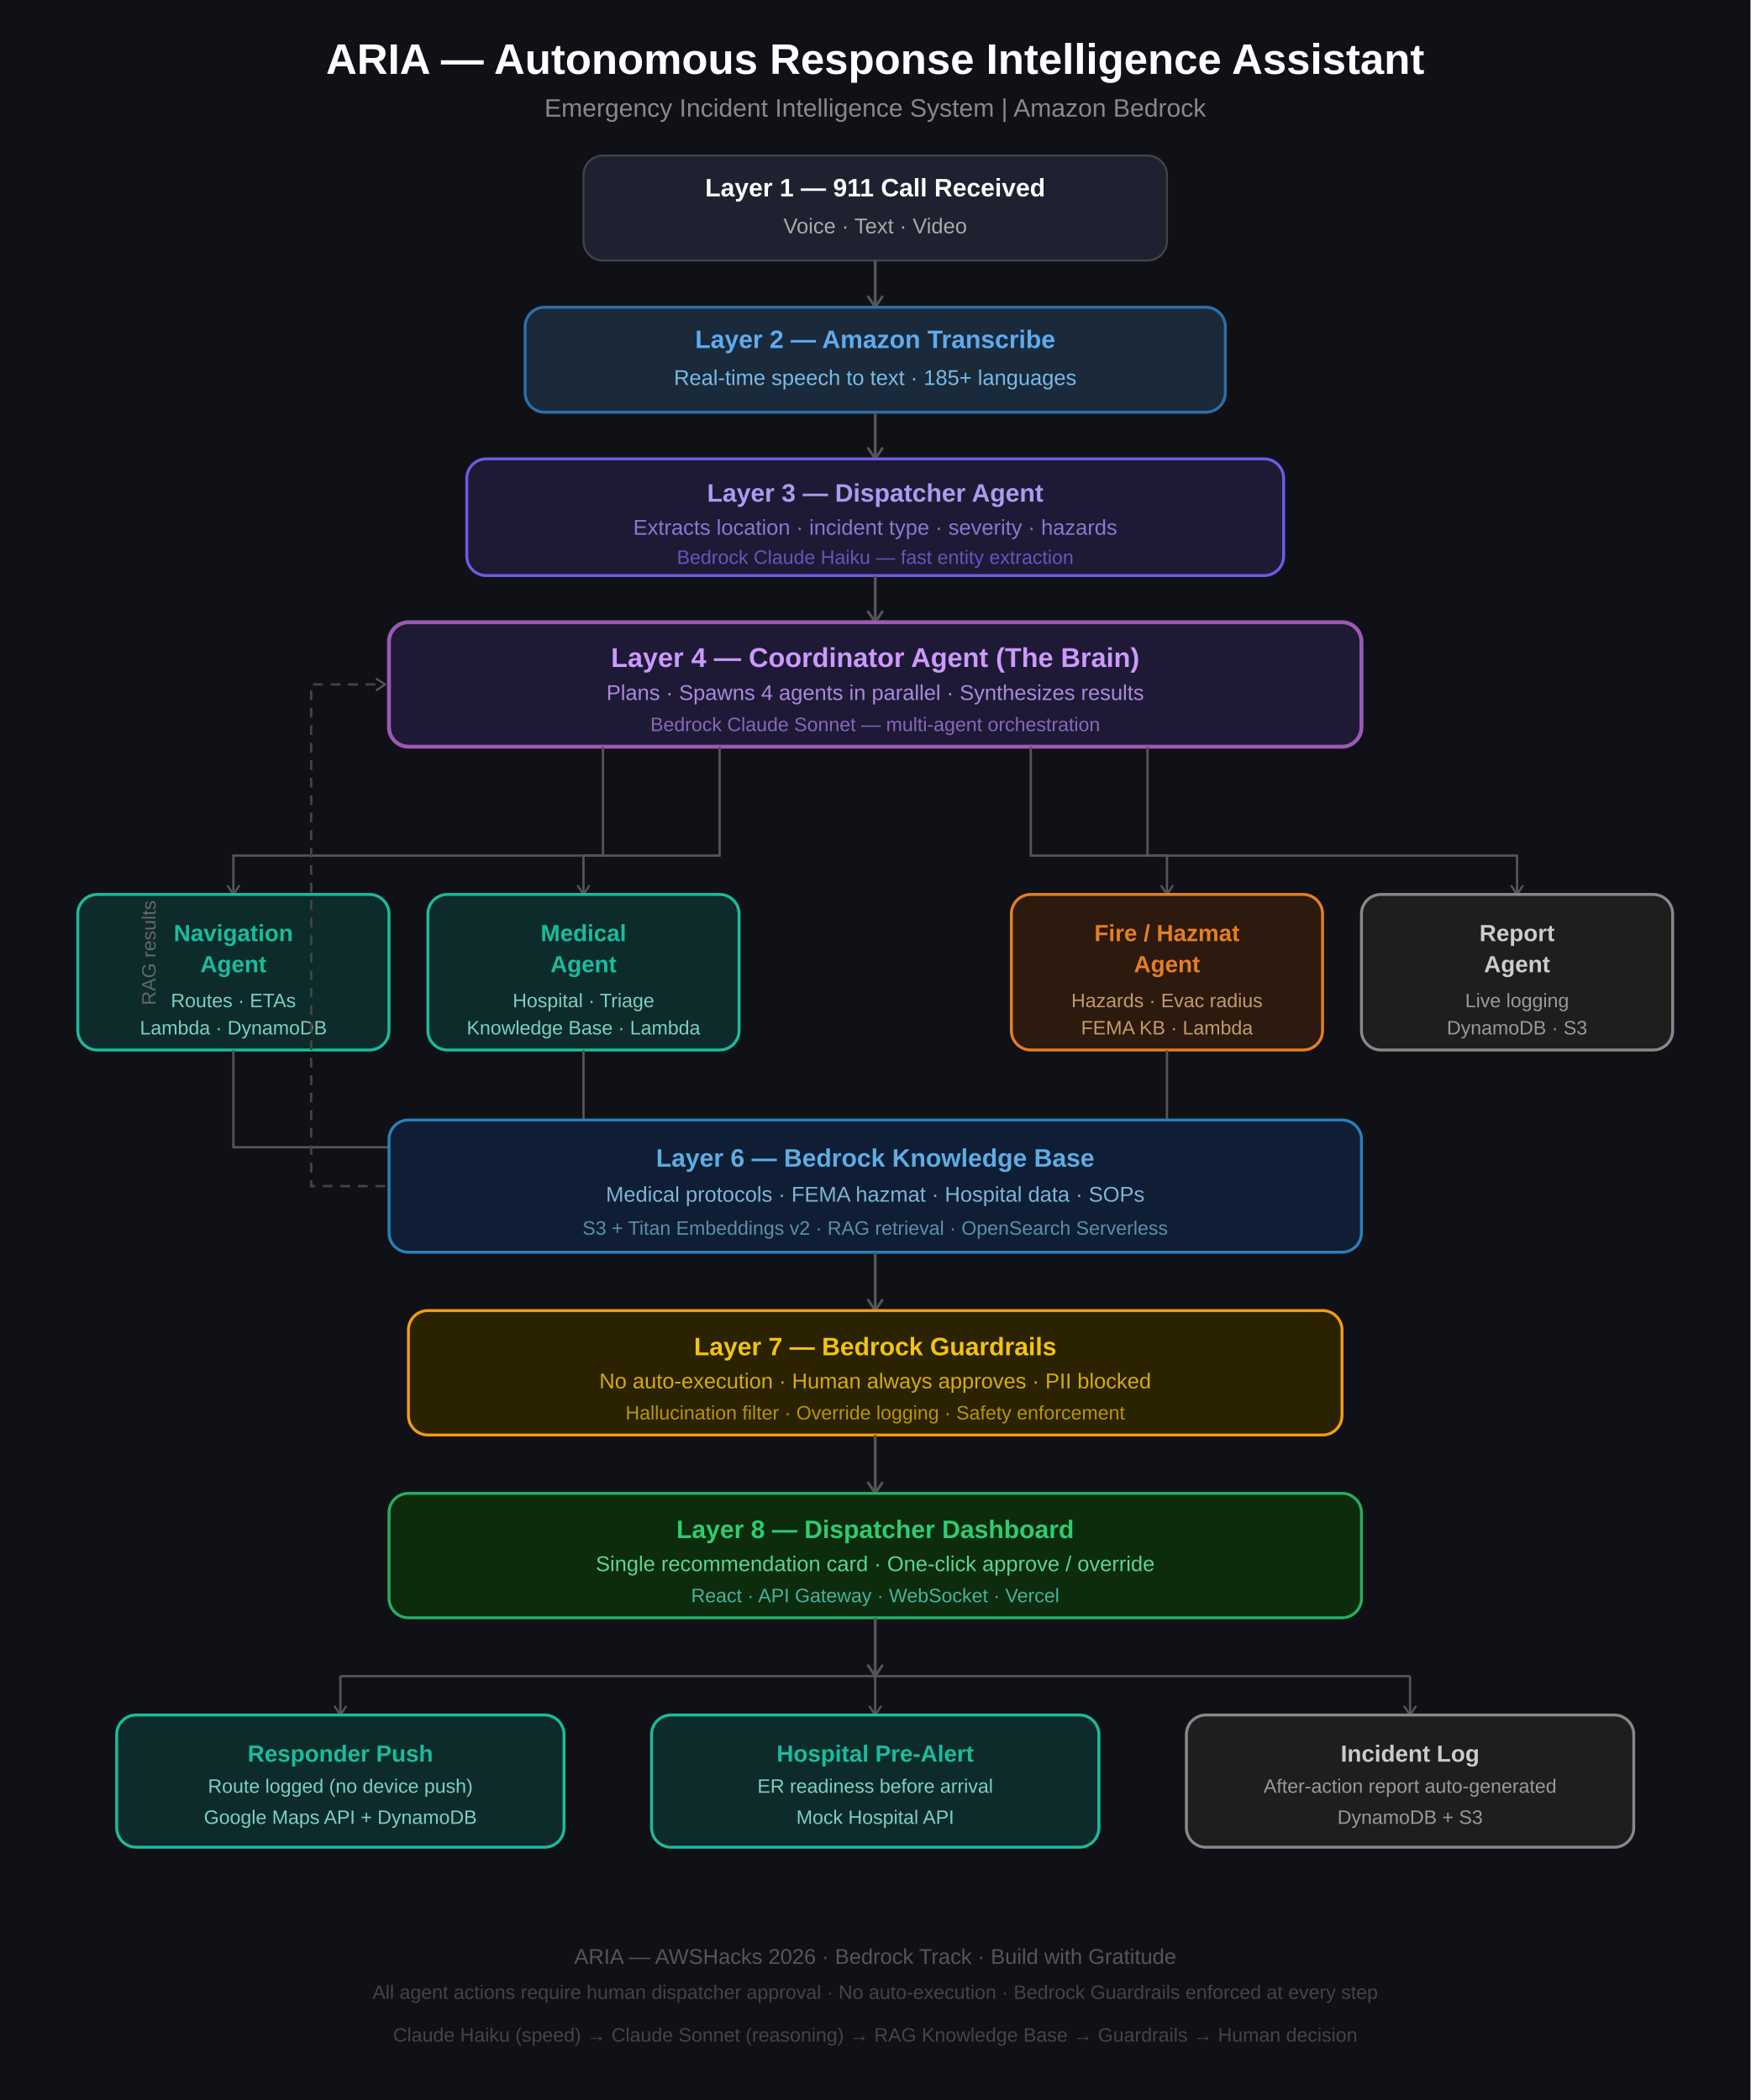
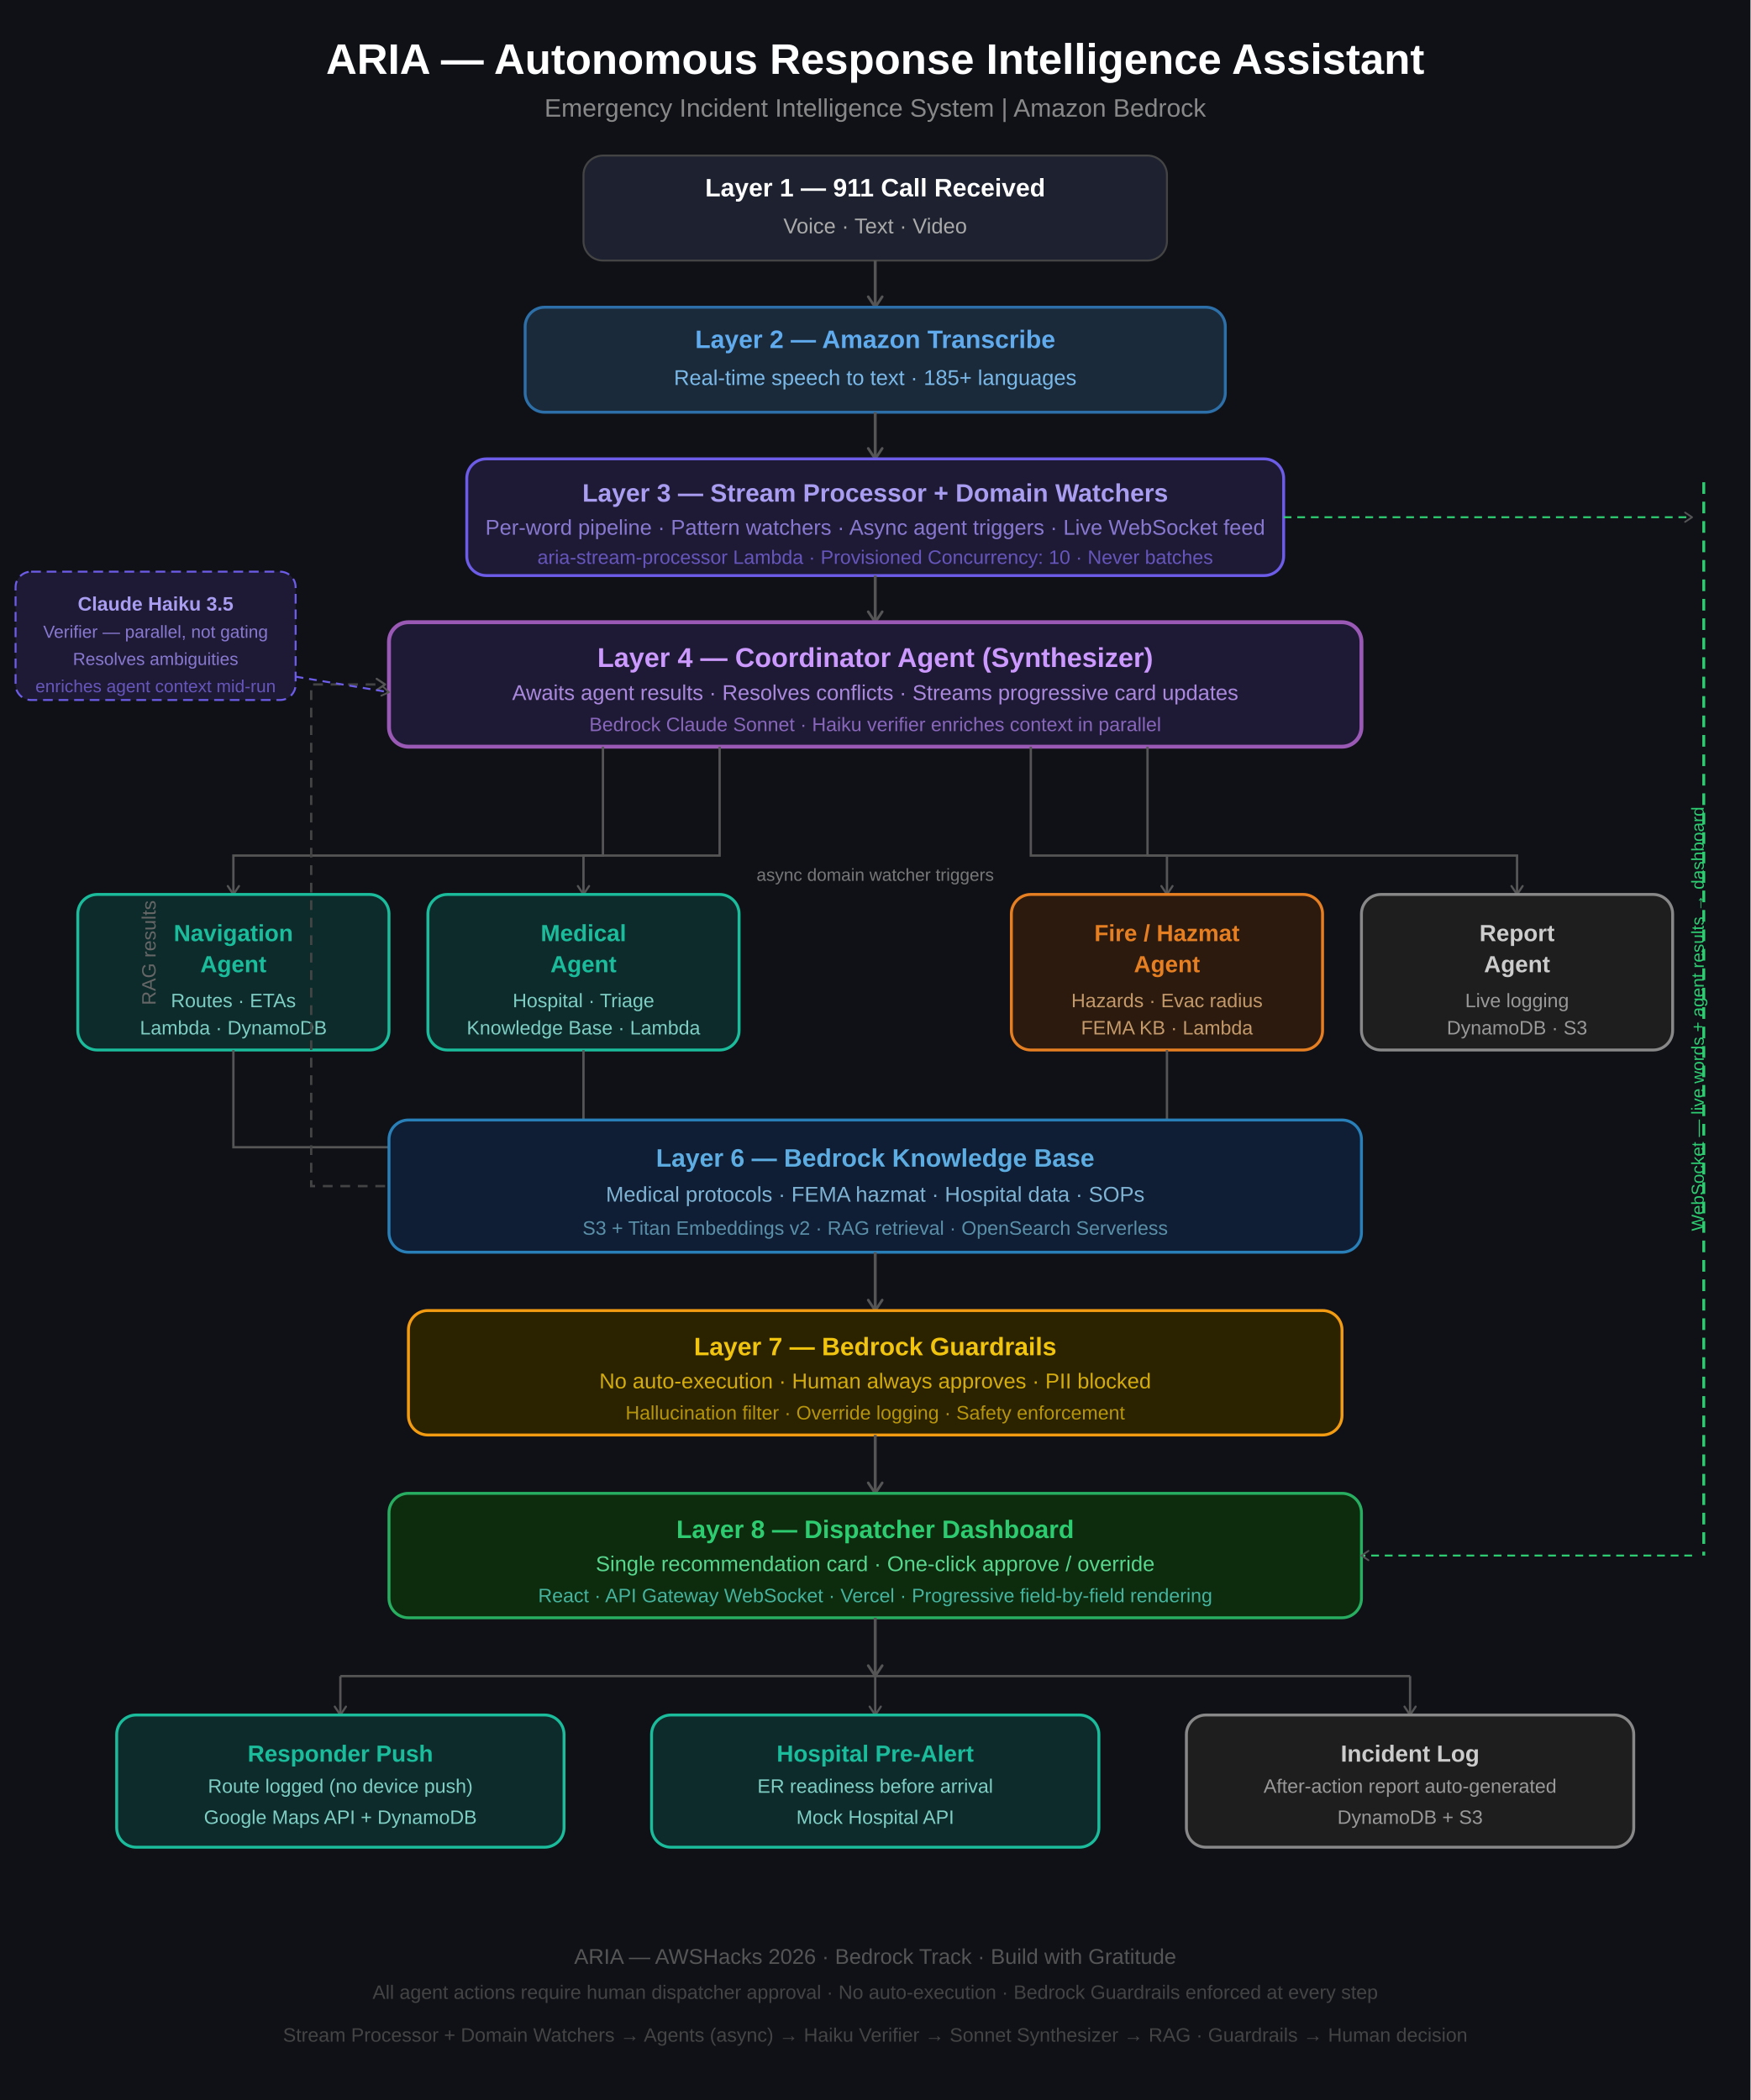
<svg xmlns="http://www.w3.org/2000/svg" width="900" height="1080" viewBox="0 0 900 1080" font-family="Arial, Helvetica, sans-serif">
  <rect width="900" height="1080" fill="#0f1117" />
  <text x="450" y="38" text-anchor="middle" font-size="22" font-weight="700" fill="#ffffff">ARIA — Autonomous Response Intelligence Assistant</text>
  <text x="450" y="60" text-anchor="middle" font-size="13" fill="#888888">Emergency Incident Intelligence System | Amazon Bedrock</text>
  <rect x="300" y="80" width="300" height="54" rx="10" fill="#1e2230" stroke="#444" stroke-width="1" />
  <text x="450" y="101" text-anchor="middle" font-size="13" font-weight="700" fill="#ffffff">Layer 1 — 911 Call Received</text>
  <text x="450" y="120" text-anchor="middle" font-size="11" fill="#aaaaaa">Voice · Text · Video</text>
  <line x1="450" y1="134" x2="450" y2="158" stroke="#555" stroke-width="1.5" marker-end="url(#arr)" />
  <rect x="270" y="158" width="360" height="54" rx="10" fill="#1a2a3a" stroke="#2d6fa8" stroke-width="1.5" />
  <text x="450" y="179" text-anchor="middle" font-size="13" font-weight="700" fill="#60aaee">Layer 2 — Amazon Transcribe</text>
  <text x="450" y="198" text-anchor="middle" font-size="11" fill="#7ab8e8">Real-time speech to text · 185+ languages</text>
  <line x1="450" y1="212" x2="450" y2="236" stroke="#555" stroke-width="1.5" marker-end="url(#arr)" />
  <rect x="240" y="236" width="420" height="60" rx="10" fill="#1e1a35" stroke="#6c5ce7" stroke-width="1.5" />
-   <text x="450" y="258" text-anchor="middle" font-size="13" font-weight="700" fill="#a89df0">Layer 3 — Dispatcher Agent</text>
-   <text x="450" y="275" text-anchor="middle" font-size="11" fill="#8878d0">Extracts location · incident type · severity · hazards</text>
-   <text x="450" y="290" text-anchor="middle" font-size="10" fill="#6655bb">Bedrock Claude Haiku — fast entity extraction</text>
+   <text x="450" y="258" text-anchor="middle" font-size="13" font-weight="700" fill="#a89df0">Layer 3 — Stream Processor + Domain Watchers</text>
+   <text x="450" y="275" text-anchor="middle" font-size="11" fill="#8878d0">Per-word pipeline · Pattern watchers · Async agent triggers · Live WebSocket feed</text>
+   <text x="450" y="290" text-anchor="middle" font-size="10" fill="#6655bb">aria-stream-processor Lambda · Provisioned Concurrency: 10 · Never batches</text>
  <line x1="450" y1="296" x2="450" y2="320" stroke="#555" stroke-width="1.5" marker-end="url(#arr)" />
  <rect x="200" y="320" width="500" height="64" rx="10" fill="#1e1a35" stroke="#9b59b6" stroke-width="2" />
-   <text x="450" y="343" text-anchor="middle" font-size="14" font-weight="700" fill="#cc99ff">Layer 4 — Coordinator Agent (The Brain)</text>
-   <text x="450" y="360" text-anchor="middle" font-size="11" fill="#aa88dd">Plans · Spawns 4 agents in parallel · Synthesizes results</text>
-   <text x="450" y="376" text-anchor="middle" font-size="10" fill="#8866bb">Bedrock Claude Sonnet — multi-agent orchestration</text>
+   <text x="450" y="343" text-anchor="middle" font-size="14" font-weight="700" fill="#cc99ff">Layer 4 — Coordinator Agent (Synthesizer)</text>
+   <text x="450" y="360" text-anchor="middle" font-size="11" fill="#aa88dd">Awaits agent results · Resolves conflicts · Streams progressive card updates</text>
+   <text x="450" y="376" text-anchor="middle" font-size="10" fill="#8866bb">Bedrock Claude Sonnet · Haiku verifier enriches context in parallel</text>
  <path d="M310 384 L310 440 L120 440 L120 460" fill="none" stroke="#555" stroke-width="1.2" marker-end="url(#arr)" />
  <path d="M370 384 L370 440 L300 440 L300 460" fill="none" stroke="#555" stroke-width="1.2" marker-end="url(#arr)" />
  <path d="M530 384 L530 440 L600 440 L600 460" fill="none" stroke="#555" stroke-width="1.2" marker-end="url(#arr)" />
  <path d="M590 384 L590 440 L780 440 L780 460" fill="none" stroke="#555" stroke-width="1.2" marker-end="url(#arr)" />
  <rect x="40" y="460" width="160" height="80" rx="10" fill="#0d2b2b" stroke="#1abc9c" stroke-width="1.5" />
  <text x="120" y="484" text-anchor="middle" font-size="12" font-weight="700" fill="#1abc9c">Navigation</text>
  <text x="120" y="500" text-anchor="middle" font-size="12" font-weight="700" fill="#1abc9c">Agent</text>
  <text x="120" y="518" text-anchor="middle" font-size="10" fill="#7ecec4">Routes · ETAs</text>
  <text x="120" y="532" text-anchor="middle" font-size="10" fill="#7ecec4">Lambda · DynamoDB</text>
  <rect x="220" y="460" width="160" height="80" rx="10" fill="#0d2b2b" stroke="#1abc9c" stroke-width="1.5" />
  <text x="300" y="484" text-anchor="middle" font-size="12" font-weight="700" fill="#1abc9c">Medical</text>
  <text x="300" y="500" text-anchor="middle" font-size="12" font-weight="700" fill="#1abc9c">Agent</text>
  <text x="300" y="518" text-anchor="middle" font-size="10" fill="#7ecec4">Hospital · Triage</text>
  <text x="300" y="532" text-anchor="middle" font-size="10" fill="#7ecec4">Knowledge Base · Lambda</text>
  <rect x="520" y="460" width="160" height="80" rx="10" fill="#2b1a0d" stroke="#e67e22" stroke-width="1.5" />
  <text x="600" y="484" text-anchor="middle" font-size="12" font-weight="700" fill="#e67e22">Fire / Hazmat</text>
  <text x="600" y="500" text-anchor="middle" font-size="12" font-weight="700" fill="#e67e22">Agent</text>
  <text x="600" y="518" text-anchor="middle" font-size="10" fill="#c49a6c">Hazards · Evac radius</text>
  <text x="600" y="532" text-anchor="middle" font-size="10" fill="#c49a6c">FEMA KB · Lambda</text>
  <rect x="700" y="460" width="160" height="80" rx="10" fill="#1e1e1e" stroke="#888888" stroke-width="1.5" />
  <text x="780" y="484" text-anchor="middle" font-size="12" font-weight="700" fill="#cccccc">Report</text>
  <text x="780" y="500" text-anchor="middle" font-size="12" font-weight="700" fill="#cccccc">Agent</text>
  <text x="780" y="518" text-anchor="middle" font-size="10" fill="#999999">Live logging</text>
  <text x="780" y="532" text-anchor="middle" font-size="10" fill="#999999">DynamoDB · S3</text>
  <path d="M120 540 L120 590 L340 590" fill="none" stroke="#555" stroke-width="1.2" marker-end="url(#arr)" />
  <path d="M300 540 L300 590 L340 590" fill="none" stroke="#555" stroke-width="1.2" marker-end="url(#arr)" />
  <path d="M600 540 L600 590 L560 590" fill="none" stroke="#555" stroke-width="1.2" marker-end="url(#arr)" />
  <rect x="200" y="576" width="500" height="68" rx="10" fill="#0f1e35" stroke="#2980b9" stroke-width="1.5" />
  <text x="450" y="600" text-anchor="middle" font-size="13" font-weight="700" fill="#5dade2">Layer 6 — Bedrock Knowledge Base</text>
  <text x="450" y="618" text-anchor="middle" font-size="11" fill="#7fb3d3">Medical protocols · FEMA hazmat · Hospital data · SOPs</text>
  <text x="450" y="635" text-anchor="middle" font-size="10" fill="#5a8fa8">S3 + Titan Embeddings v2 · RAG retrieval · OpenSearch Serverless</text>
  <path d="M198 610 L160 610 L160 352 L198 352" fill="none" stroke="#444" stroke-width="1.2" stroke-dasharray="5 4" marker-end="url(#arr)" />
  <text x="80" y="490" text-anchor="middle" font-size="10" fill="#666666" transform="rotate(-90 80 490)">RAG results</text>
  <line x1="450" y1="644" x2="450" y2="674" stroke="#555" stroke-width="1.5" marker-end="url(#arr)" />
  <rect x="210" y="674" width="480" height="64" rx="10" fill="#2b2200" stroke="#f39c12" stroke-width="1.5" />
  <text x="450" y="697" text-anchor="middle" font-size="13" font-weight="700" fill="#f1c40f">Layer 7 — Bedrock Guardrails</text>
  <text x="450" y="714" text-anchor="middle" font-size="11" fill="#d4ac0d">No auto-execution · Human always approves · PII blocked</text>
  <text x="450" y="730" text-anchor="middle" font-size="10" fill="#b7950b">Hallucination filter · Override logging · Safety enforcement</text>
  <line x1="450" y1="738" x2="450" y2="768" stroke="#555" stroke-width="1.5" marker-end="url(#arr)" />
  <rect x="200" y="768" width="500" height="64" rx="10" fill="#0d2b0d" stroke="#27ae60" stroke-width="1.5" />
  <text x="450" y="791" text-anchor="middle" font-size="13" font-weight="700" fill="#2ecc71">Layer 8 — Dispatcher Dashboard</text>
  <text x="450" y="808" text-anchor="middle" font-size="11" fill="#58d68d">Single recommendation card · One-click approve / override</text>
-   <text x="450" y="824" text-anchor="middle" font-size="10" fill="#45b39d">React · API Gateway · WebSocket · Vercel</text>
+   <text x="450" y="824" text-anchor="middle" font-size="10" fill="#45b39d">React · API Gateway WebSocket · Vercel · Progressive field-by-field rendering</text>
  <line x1="450" y1="832" x2="450" y2="862" stroke="#555" stroke-width="1.5" marker-end="url(#arr)" />
  <path d="M450 862 L175 862" fill="none" stroke="#555" stroke-width="1.2" />
  <path d="M450 862 L725 862" fill="none" stroke="#555" stroke-width="1.2" />
  <line x1="175" y1="862" x2="175" y2="882" stroke="#555" stroke-width="1.2" marker-end="url(#arr)" />
  <line x1="450" y1="862" x2="450" y2="882" stroke="#555" stroke-width="1.2" marker-end="url(#arr)" />
  <line x1="725" y1="862" x2="725" y2="882" stroke="#555" stroke-width="1.2" marker-end="url(#arr)" />
  <rect x="60" y="882" width="230" height="68" rx="10" fill="#0d2b2b" stroke="#1abc9c" stroke-width="1.5" />
  <text x="175" y="906" text-anchor="middle" font-size="12" font-weight="700" fill="#1abc9c">Responder Push</text>
  <text x="175" y="922" text-anchor="middle" font-size="10" fill="#7ecec4">Route logged (no device push)</text>
  <text x="175" y="938" text-anchor="middle" font-size="10" fill="#7ecec4">Google Maps API + DynamoDB</text>
  <rect x="335" y="882" width="230" height="68" rx="10" fill="#0d2b2b" stroke="#1abc9c" stroke-width="1.5" />
  <text x="450" y="906" text-anchor="middle" font-size="12" font-weight="700" fill="#1abc9c">Hospital Pre-Alert</text>
  <text x="450" y="922" text-anchor="middle" font-size="10" fill="#7ecec4">ER readiness before arrival</text>
  <text x="450" y="938" text-anchor="middle" font-size="10" fill="#7ecec4">Mock Hospital API</text>
  <rect x="610" y="882" width="230" height="68" rx="10" fill="#1e1e1e" stroke="#888888" stroke-width="1.5" />
  <text x="725" y="906" text-anchor="middle" font-size="12" font-weight="700" fill="#cccccc">Incident Log</text>
  <text x="725" y="922" text-anchor="middle" font-size="10" fill="#999999">After-action report auto-generated</text>
  <text x="725" y="938" text-anchor="middle" font-size="10" fill="#999999">DynamoDB + S3</text>
  <text x="450" y="1010" text-anchor="middle" font-size="11" fill="#555555">ARIA — AWSHacks 2026 · Bedrock Track · Build with Gratitude</text>
  <text x="450" y="1028" text-anchor="middle" font-size="10" fill="#444444">All agent actions require human dispatcher approval · No auto-execution · Bedrock Guardrails enforced at every step</text>
-   <text x="450" y="1050" text-anchor="middle" font-size="10" fill="#444444">Claude Haiku (speed) → Claude Sonnet (reasoning) → RAG Knowledge Base → Guardrails → Human decision</text>
+   <text x="450" y="1050" text-anchor="middle" font-size="10" fill="#444444">Stream Processor + Domain Watchers → Agents (async) → Haiku Verifier → Sonnet Synthesizer → RAG · Guardrails → Human decision</text>
+   <rect x="8" y="294" width="144" height="66" rx="8" fill="#1e1a35" stroke="#6c5ce7" stroke-width="1" stroke-dasharray="5 3" />
+   <text x="80" y="314" text-anchor="middle" font-size="10" font-weight="700" fill="#a89df0">Claude Haiku 3.5</text>
+   <text x="80" y="328" text-anchor="middle" font-size="9" fill="#8878d0">Verifier — parallel, not gating</text>
+   <text x="80" y="342" text-anchor="middle" font-size="9" fill="#8878d0">Resolves ambiguities</text>
+   <text x="80" y="356" text-anchor="middle" font-size="9" fill="#6655bb">enriches agent context mid-run</text>
+   <line x1="152" y1="348" x2="200" y2="356" stroke="#6c5ce7" stroke-width="1" stroke-dasharray="4 3" marker-end="url(#arr)" />
+   <line x1="876" y1="248" x2="876" y2="800" stroke="#2ecc71" stroke-width="1.5" stroke-dasharray="6 4" />
+   <text x="876" y="524" text-anchor="middle" font-size="9" fill="#2ecc71" transform="rotate(-90 876 524)">WebSocket — live words + agent results → dashboard</text>
+   <line x1="660" y1="266" x2="870" y2="266" stroke="#2ecc71" stroke-width="1" stroke-dasharray="4 3" marker-end="url(#arr)" />
+   <line x1="870" y1="800" x2="700" y2="800" stroke="#2ecc71" stroke-width="1" stroke-dasharray="4 3" marker-end="url(#arr)" />
+   <text x="450" y="453" text-anchor="middle" font-size="9" fill="#777777">async domain watcher triggers</text>
  <defs>
    <marker id="arr" viewBox="0 0 10 10" refX="8" refY="5" markerWidth="6" markerHeight="6" orient="auto-start-reverse">
      <path d="M2 1L8 5L2 9" fill="none" stroke="#555555" stroke-width="1.5" stroke-linecap="round" stroke-linejoin="round" />
    </marker>
  </defs>
</svg>
